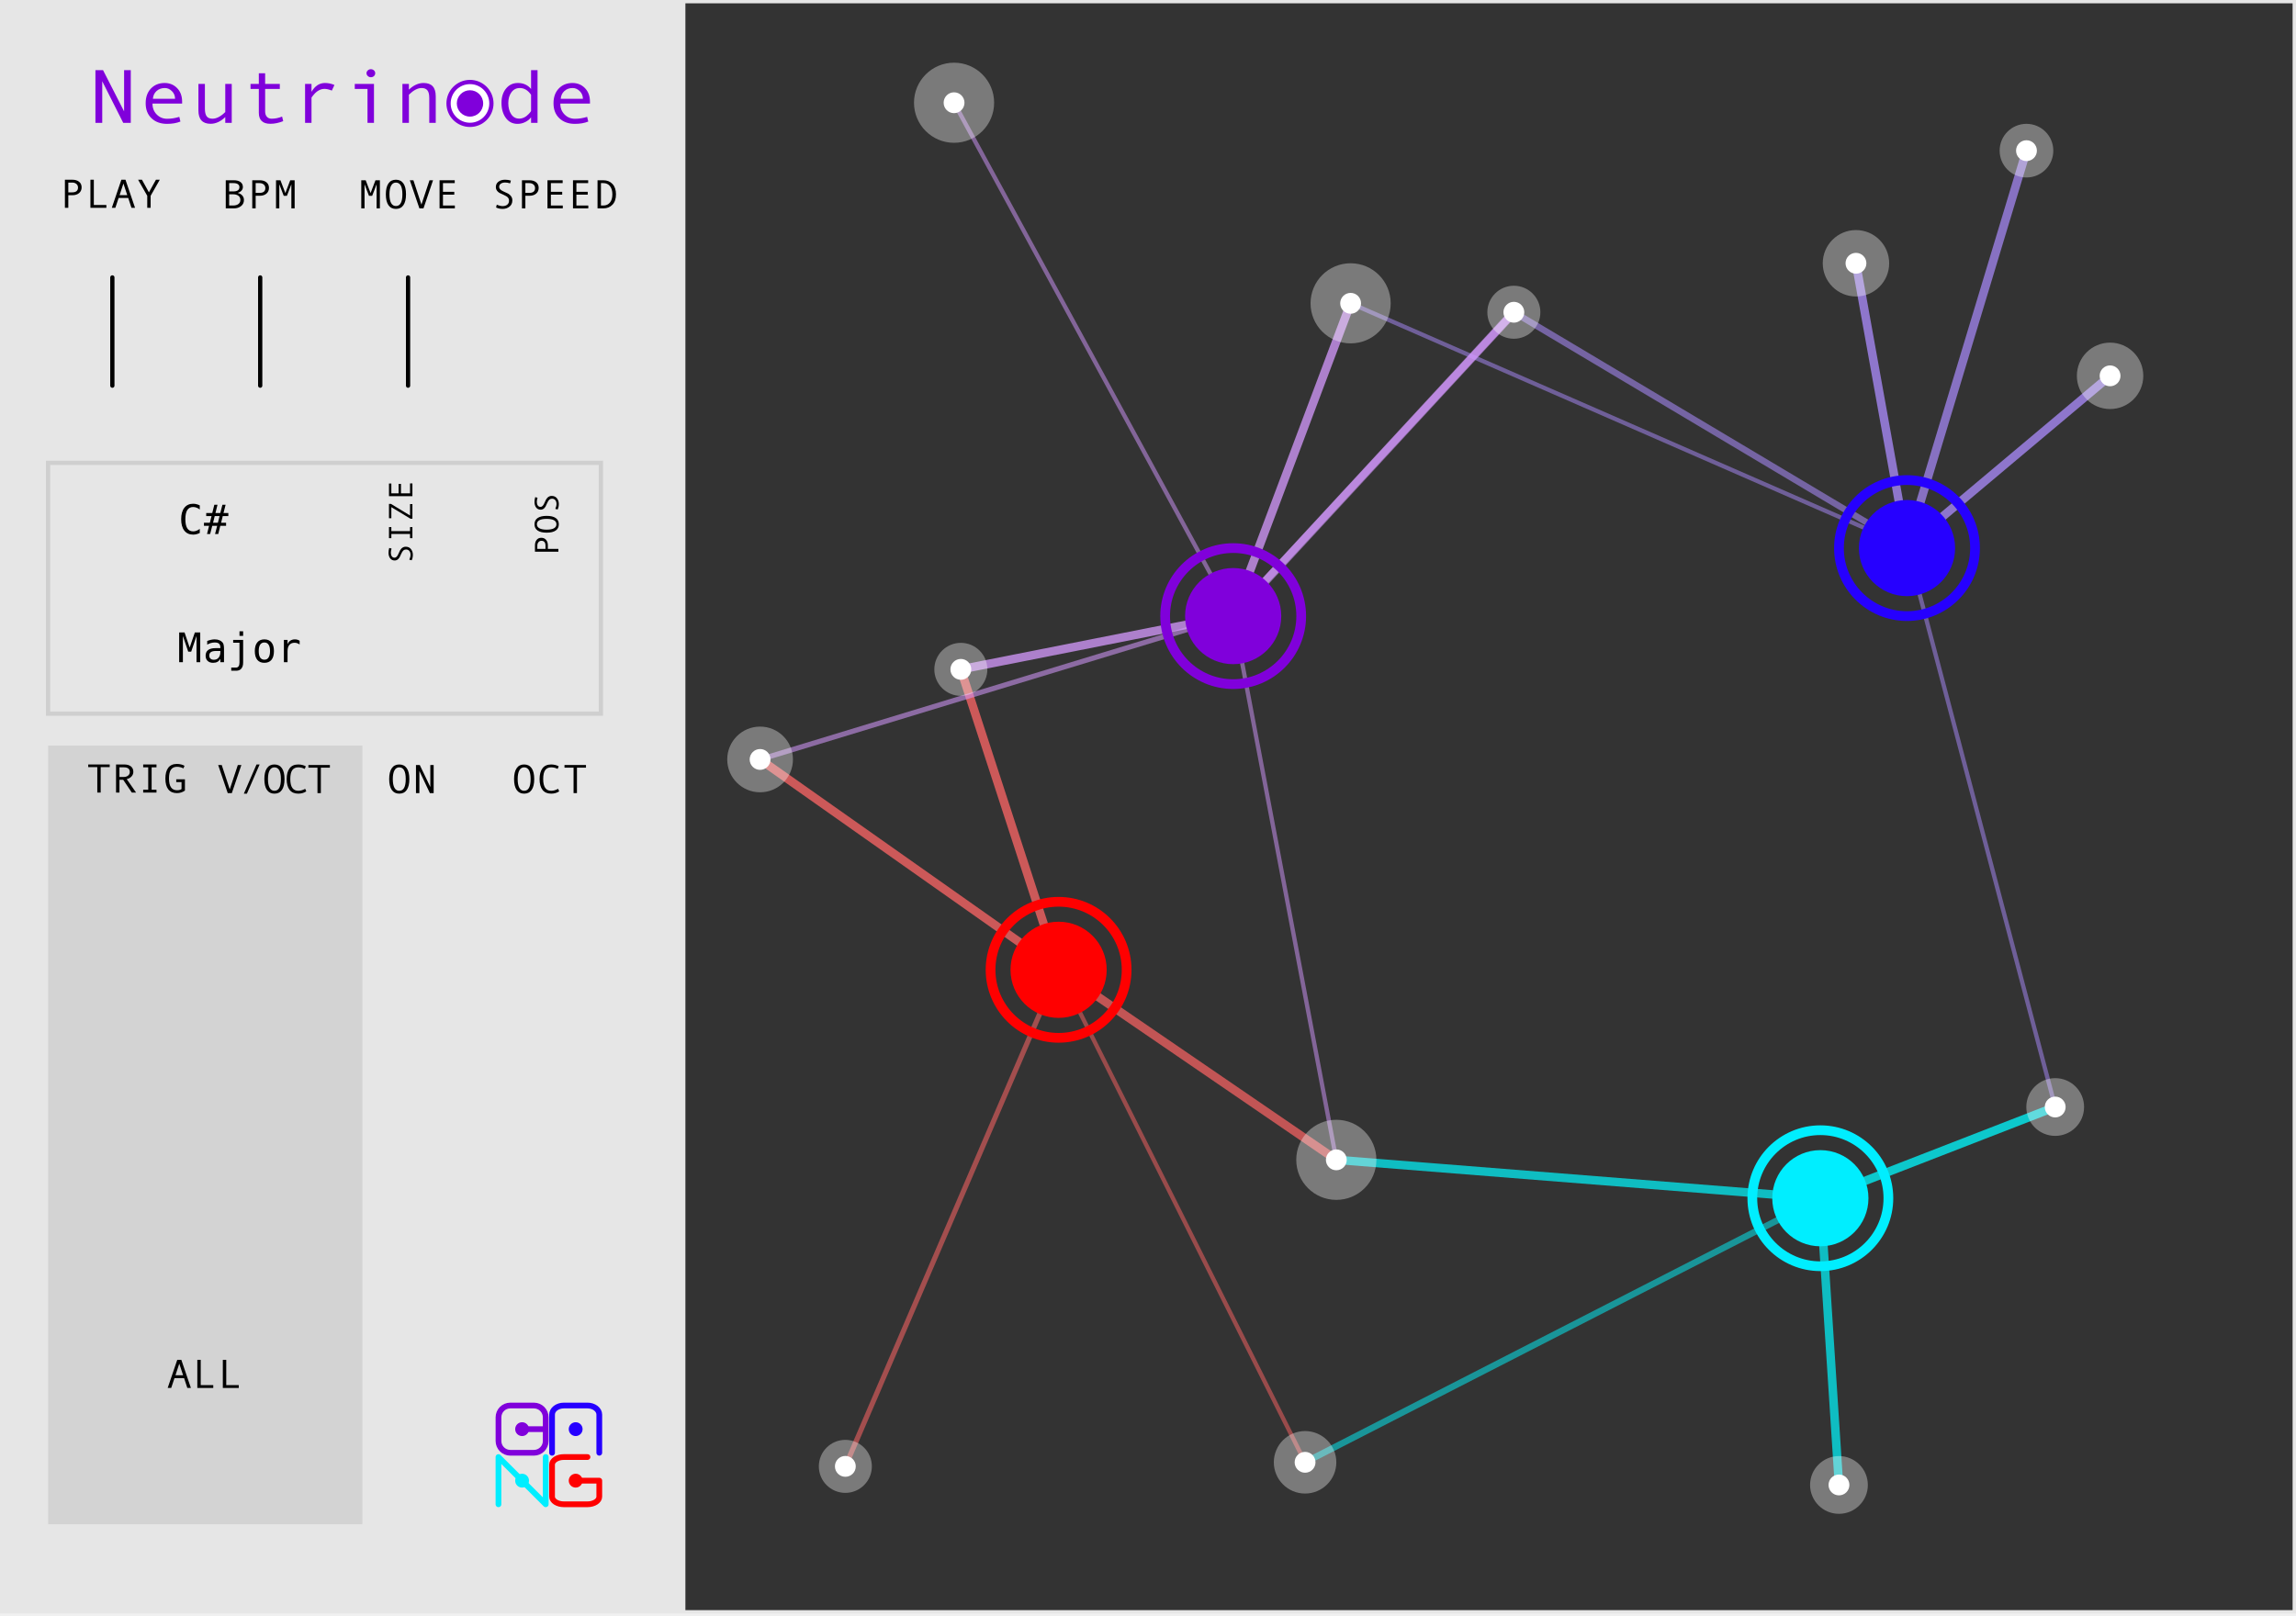
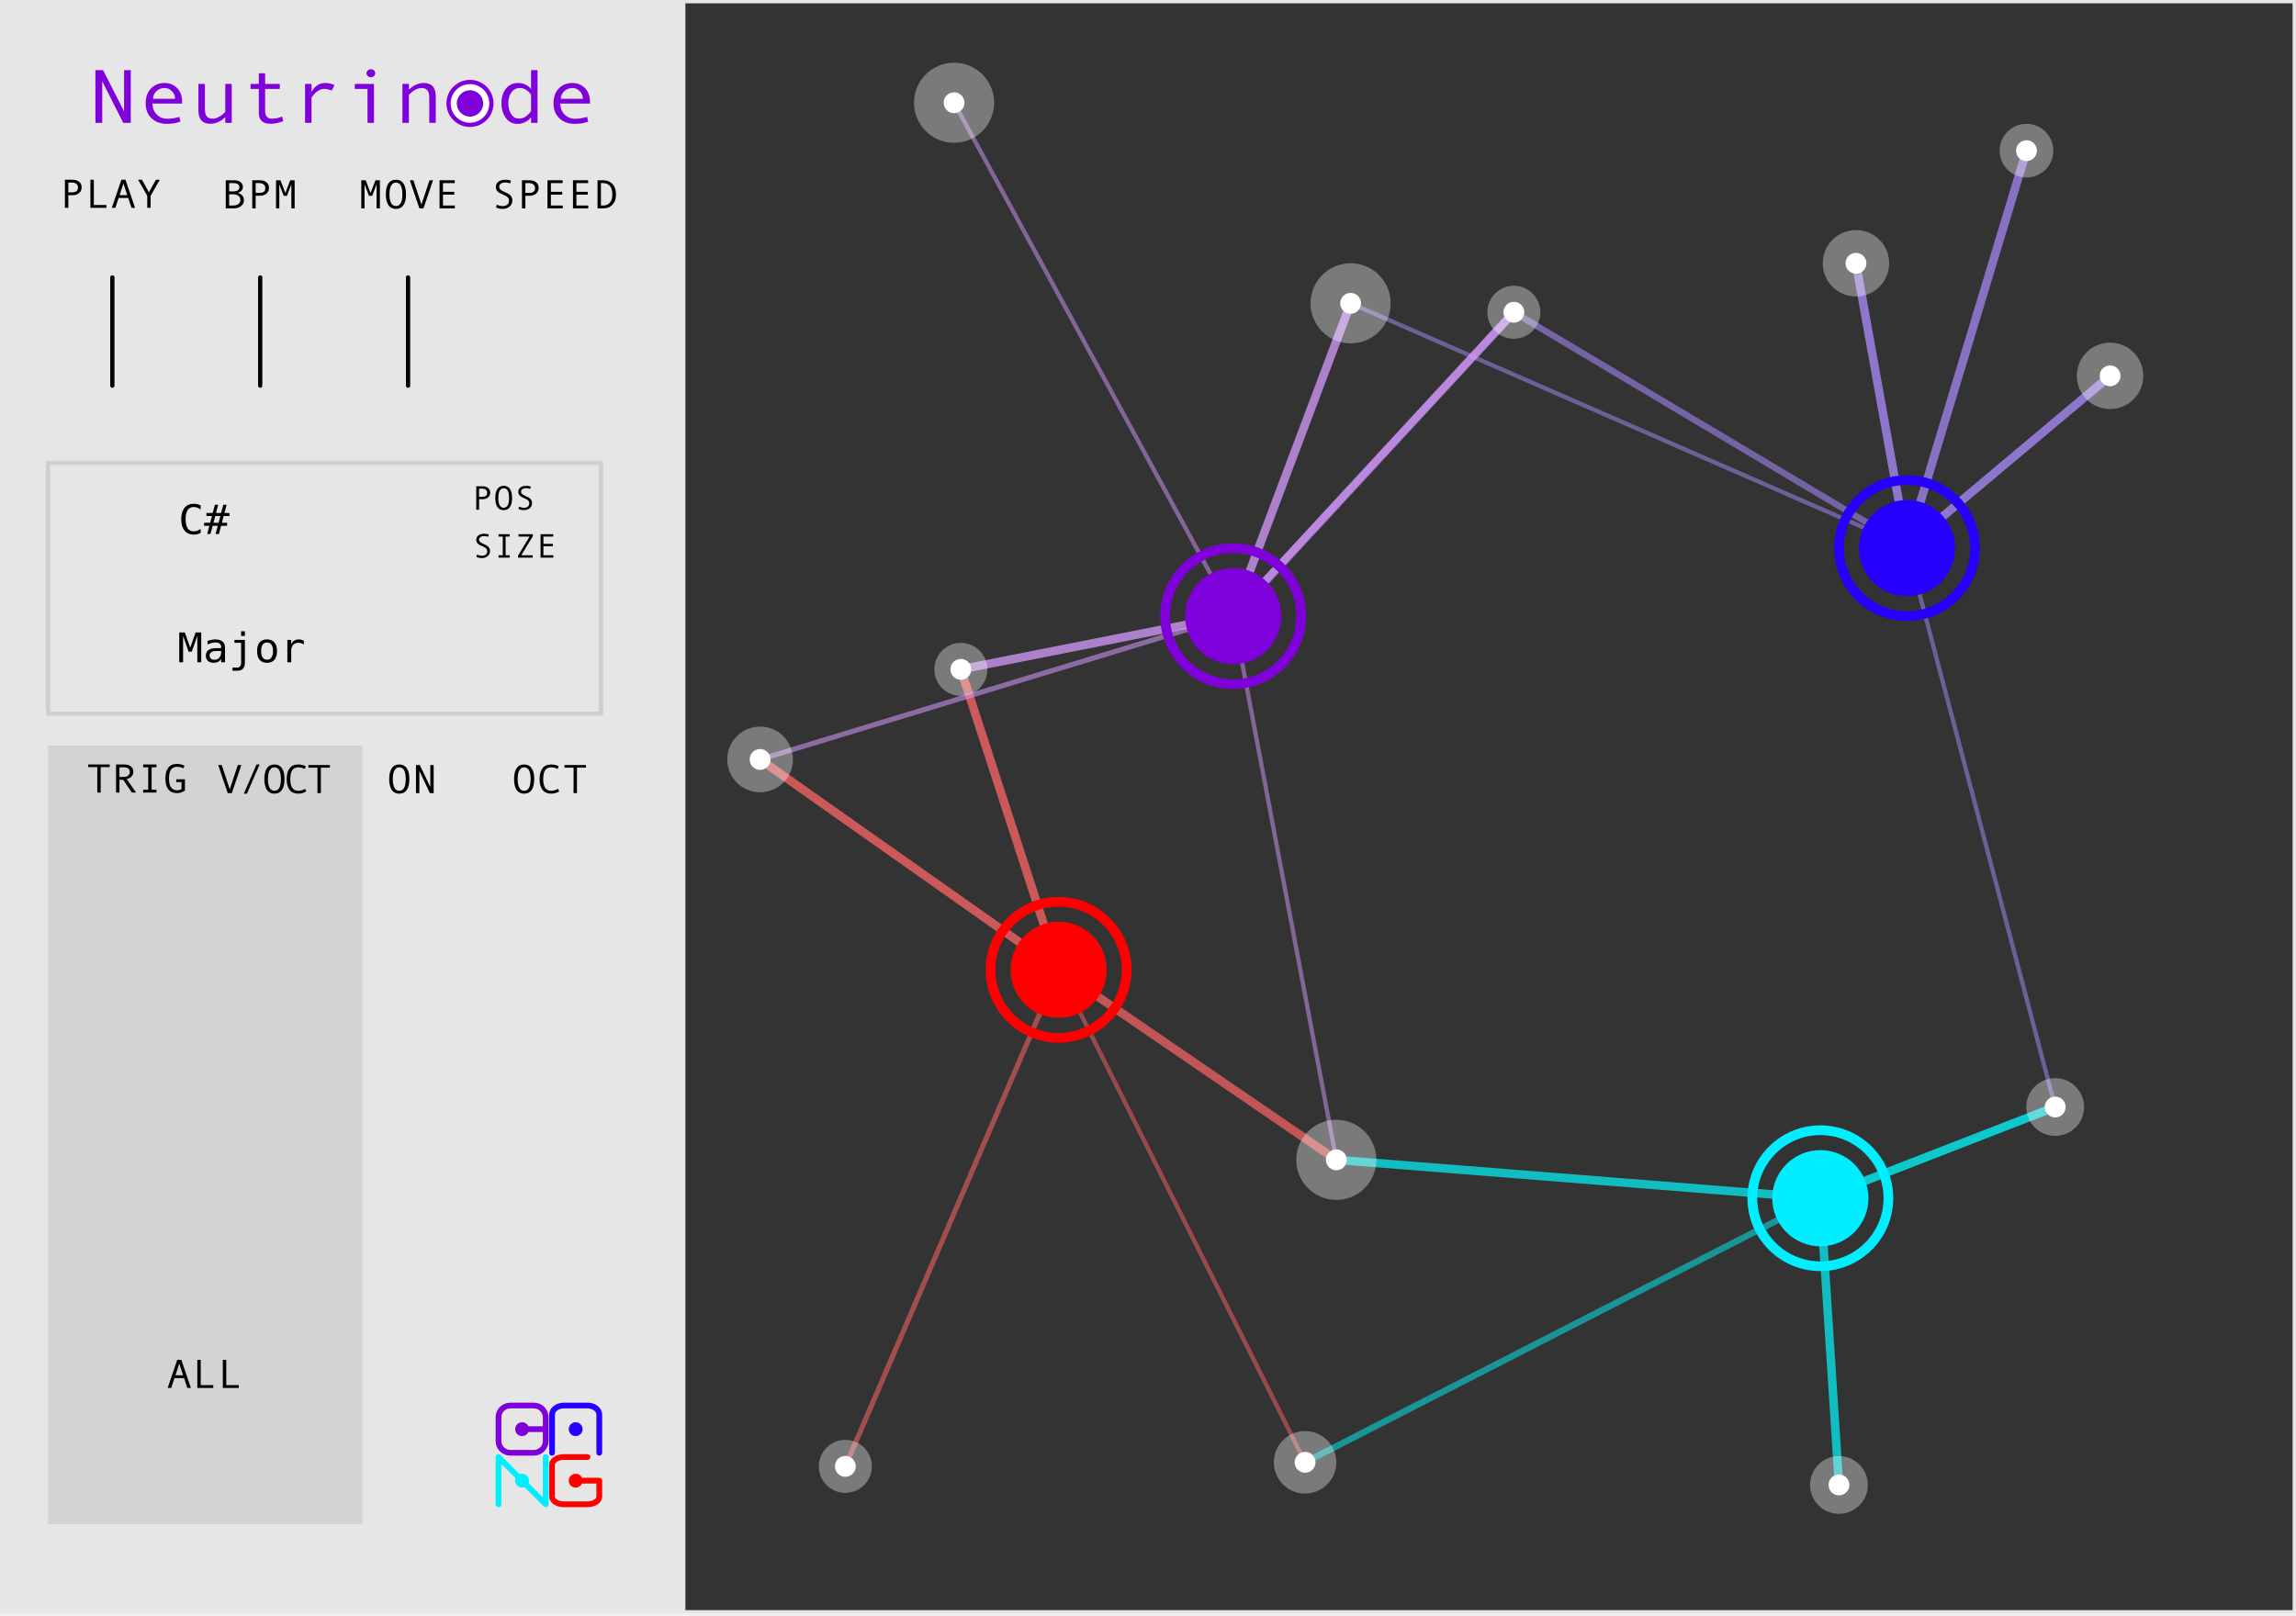
<svg xmlns="http://www.w3.org/2000/svg" width="100%" height="100%" viewBox="0 0 540 380" version="1.1" xml:space="preserve" style="fill-rule:evenodd;clip-rule:evenodd;stroke-linecap:round;stroke-linejoin:round;stroke-miterlimit:1.5;">
  <rect id="Neutrinode" x="0" y="0" width="540" height="379.559" style="fill:none;" />
  <clipPath id="_clip1">
    <rect x="0" y="0" width="540" height="379.559" />
  </clipPath>
  <g clip-path="url(#_clip1)">
    <g id="Layer1">
      <rect id="background" x="-9.15" y="-7.016" width="557.155" height="393.592" style="fill:#e6e6e6;" />
-       <path d="M548.005,-7.016l-557.155,-0l-0,393.591l557.155,0l-0,-393.591Zm-1,1l-0,391.591c-0,0 -555.155,0 -555.155,0c-0,-21.136 -0,-370.455 -0,-391.591l555.155,-0Z" style="fill:#646464;" />
+       <path d="M548.005,-7.016l-557.155,-0l-0,393.591l557.155,0l-0,-393.591Zm-1,1l-0,391.591c-0,0 -555.155,0 -555.155,0c-0,0 -0,-369.825 -0,-391.591l555.155,-0Z" style="fill:#646464;" />
      <rect id="rect" x="161.2" y="0.78" width="378" height="378" style="fill:#333;" />
      <rect x="11.307" y="175.39" width="73.932" height="183.181" style="fill:#282828;fill-opacity:0.1;" />
      <g>
        <path d="M30.757,28.901l-1.775,-0l-4.937,-9.791l0,9.791l-1.6,-0l0,-12.402l1.786,0l4.956,9.703l-0,-9.703l1.57,0l0,12.402Z" style="fill:#8000db;fill-rule:nonzero;" />
        <path d="M42.835,24.365l-6.975,0c-0,1.038 0.333,1.893 1,2.567c0.666,0.674 1.484,1.011 2.453,1.011c0.924,-0 1.877,-0.15 2.859,-0.449l0.263,1.099c-0.897,0.363 -1.945,0.545 -3.141,0.545c-1.509,-0 -2.725,-0.437 -3.649,-1.31c-0.924,-0.873 -1.385,-2.05 -1.385,-3.533c-0,-1.453 0.414,-2.612 1.244,-3.476c0.829,-0.864 1.9,-1.296 3.214,-1.296c1.171,-0 2.15,0.401 2.937,1.204c0.787,0.803 1.18,1.872 1.18,3.208l0,0.43Zm-1.658,-1.116c-0,-0.715 -0.248,-1.317 -0.742,-1.806c-0.494,-0.489 -1.047,-0.734 -1.658,-0.734c-0.787,0 -1.439,0.235 -1.956,0.703c-0.517,0.469 -0.805,1.081 -0.864,1.837l5.22,0Z" style="fill:#8000db;fill-rule:nonzero;" />
        <path d="M54.503,28.901l-1.522,-0l0,-1.354c-1.092,1.049 -2.244,1.573 -3.453,1.573c-1.906,0 -2.859,-1.04 -2.859,-3.12l0,-6.258l1.522,0l0,5.863c0,0.779 0.137,1.361 0.41,1.744c0.273,0.384 0.735,0.576 1.385,0.576c0.93,0 1.929,-0.521 2.995,-1.564l0,-6.619l1.522,0l0,9.159Z" style="fill:#8000db;fill-rule:nonzero;" />
        <path d="M66.61,28.488c-1.021,0.421 -2.026,0.632 -3.014,0.632c-1.815,0 -2.722,-0.864 -2.722,-2.592l-0,-5.599l-1.952,-0l0,-1.187l1.952,0l-0,-2.504l1.483,-0l-0,2.504l3.453,0l0,1.187l-3.453,-0l-0,5.238c-0,0.557 0.136,0.989 0.409,1.297c0.273,0.307 0.644,0.461 1.112,0.461c0.833,0 1.656,-0.167 2.469,-0.501l0.263,1.064Z" style="fill:#8000db;fill-rule:nonzero;" />
        <path d="M78.659,19.989l-0.615,1.318c-0.67,-0.264 -1.249,-0.396 -1.737,-0.396c-0.448,0 -0.887,0.116 -1.317,0.348c-0.429,0.231 -0.824,0.562 -1.185,0.993c-0.361,0.43 -0.541,0.672 -0.541,0.725l-0,5.924l-1.513,-0l0,-9.159l1.513,0l-0,1.855c0.813,-1.383 1.866,-2.074 3.16,-2.074c0.768,-0 1.513,0.155 2.235,0.466Z" style="fill:#8000db;fill-rule:nonzero;" />
        <path d="M87.214,16.28c0.287,-0 0.531,0.092 0.732,0.276c0.202,0.185 0.303,0.406 0.303,0.664c-0,0.269 -0.1,0.495 -0.298,0.677c-0.198,0.181 -0.444,0.272 -0.737,0.272c-0.266,0 -0.502,-0.095 -0.707,-0.285c-0.205,-0.191 -0.307,-0.412 -0.307,-0.664c-0,-0.252 0.102,-0.472 0.307,-0.659c0.205,-0.188 0.441,-0.281 0.707,-0.281Zm0.742,12.621l-1.522,-0l0,-7.972l-2.995,-0l-0,-1.187l4.517,0l-0,9.159Z" style="fill:#8000db;fill-rule:nonzero;" />
        <path d="M102.482,28.901l-1.522,-0l0,-5.871c0,-0.815 -0.144,-1.405 -0.434,-1.771c-0.289,-0.367 -0.743,-0.55 -1.361,-0.55c-0.93,0 -1.928,0.522 -2.995,1.565l0,6.627l-1.522,-0l0,-9.159l1.522,0l0,1.345c1.093,-1.043 2.244,-1.564 3.454,-1.564c1.906,-0 2.858,1.037 2.858,3.111l0,6.267Z" style="fill:#8000db;fill-rule:nonzero;" />
        <path d="M110.531,19.523c1.398,-0 2.51,0.439 3.336,1.318c0.826,0.879 1.239,2.036 1.239,3.472c0,1.447 -0.413,2.613 -1.239,3.498c-0.826,0.885 -1.938,1.327 -3.336,1.327c-1.405,-0 -2.519,-0.441 -3.341,-1.323c-0.823,-0.882 -1.235,-2.049 -1.235,-3.502c0,-1.442 0.413,-2.6 1.239,-3.476c0.826,-0.876 1.939,-1.314 3.337,-1.314Zm-0,8.42c0.924,-0 1.652,-0.352 2.185,-1.055c0.534,-0.703 0.8,-1.556 0.8,-2.558c0,-1.054 -0.263,-1.922 -0.79,-2.601c-0.527,-0.68 -1.258,-1.02 -2.195,-1.02c-0.943,0 -1.675,0.336 -2.195,1.007c-0.52,0.67 -0.781,1.542 -0.781,2.614c0,1.02 0.264,1.877 0.791,2.571c0.526,0.694 1.255,1.042 2.185,1.042Z" style="fill:#8000db;fill-rule:nonzero;" />
        <path d="M126.423,28.901l-1.522,-0l0,-1.319c-0.312,0.451 -0.759,0.824 -1.341,1.116c-0.582,0.293 -1.195,0.44 -1.839,0.44c-1.164,-0 -2.085,-0.467 -2.761,-1.402c-0.676,-0.934 -1.015,-2.12 -1.015,-3.555c0,-1.342 0.353,-2.454 1.059,-3.336c0.706,-0.881 1.641,-1.322 2.805,-1.322c1.281,-0 2.312,0.468 3.092,1.406l0,-4.43l1.522,0l0,12.402Zm-1.522,-2.804l0,-3.806c-0.728,-1.054 -1.606,-1.582 -2.634,-1.582c-0.839,0 -1.502,0.336 -1.99,1.007c-0.488,0.67 -0.732,1.519 -0.732,2.544c0,1.055 0.23,1.926 0.688,2.615c0.459,0.688 1.088,1.032 1.888,1.032c0.384,0 0.771,-0.093 1.161,-0.281c0.39,-0.187 0.758,-0.469 1.102,-0.844c0.345,-0.375 0.517,-0.603 0.517,-0.685Z" style="fill:#8000db;fill-rule:nonzero;" />
        <path d="M138.755,24.365l-6.976,0c0,1.038 0.334,1.893 1,2.567c0.667,0.674 1.485,1.011 2.454,1.011c0.923,-0 1.876,-0.15 2.858,-0.449l0.264,1.099c-0.898,0.363 -1.945,0.545 -3.142,0.545c-1.509,-0 -2.725,-0.437 -3.648,-1.31c-0.924,-0.873 -1.386,-2.05 -1.386,-3.533c0,-1.453 0.415,-2.612 1.244,-3.476c0.829,-0.864 1.901,-1.296 3.215,-1.296c1.17,-0 2.149,0.401 2.936,1.204c0.787,0.803 1.181,1.872 1.181,3.208l-0,0.43Zm-1.659,-1.116c0,-0.715 -0.247,-1.317 -0.741,-1.806c-0.495,-0.489 -1.047,-0.734 -1.659,-0.734c-0.787,0 -1.439,0.235 -1.956,0.703c-0.517,0.469 -0.805,1.081 -0.863,1.837l5.219,0Z" style="fill:#8000db;fill-rule:nonzero;" />
        <g id="TinyPurpleButton">
          <circle id="PurpleButton" cx="110.536" cy="24.33" r="5.04" style="fill:#fff;stroke:#8000db;stroke-width:1px;" />
          <circle id="PurpleButton1" cx="110.536" cy="24.33" r="3.1" style="fill:#8000db;" />
        </g>
      </g>
      <g>
        <path d="M93.902,179.84c0.771,-0 1.36,0.293 1.765,0.878c0.405,0.586 0.608,1.438 0.608,2.556c-0,1.113 -0.202,1.962 -0.606,2.549c-0.403,0.588 -0.992,0.881 -1.767,0.881c-0.768,0 -1.355,-0.292 -1.76,-0.878c-0.406,-0.586 -0.608,-1.436 -0.608,-2.552c-0,-1.115 0.202,-1.966 0.605,-2.553c0.404,-0.587 0.991,-0.881 1.763,-0.881Zm-0,6.19c1.015,-0 1.523,-0.919 1.523,-2.756c0,-1.839 -0.508,-2.759 -1.523,-2.759c-0.495,-0 -0.872,0.238 -1.131,0.714c-0.258,0.477 -0.388,1.158 -0.388,2.045c0,0.897 0.129,1.58 0.386,2.05c0.257,0.471 0.635,0.706 1.133,0.706Z" style="fill-rule:nonzero;" />
        <path d="M101.993,186.578l-0.889,-0l-2.471,-5.22l0,5.22l-0.8,-0l-0,-6.612l0.893,0l2.481,5.173l-0,-5.173l0.786,0l-0,6.612Z" style="fill-rule:nonzero;" />
      </g>
      <g>
        <path d="M44.899,326.513l-0.839,-0l-0.762,-2.315l-2.261,0l-0.771,2.315l-0.83,-0l2.251,-6.611l0.961,-0l2.251,6.611Zm-1.831,-2.985l-0.903,-2.736l-0.898,2.736l1.801,0Z" style="fill-rule:nonzero;" />
        <path d="M50.158,326.513l-3.75,-0l0,-6.611l0.801,-0l-0,5.941l2.949,-0l0,0.67Z" style="fill-rule:nonzero;" />
        <path d="M56.159,326.513l-3.75,-0l0,-6.611l0.801,-0l-0,5.941l2.949,-0l0,0.67Z" style="fill-rule:nonzero;" />
      </g>
      <g>
        <path d="M123.272,179.84c0.771,-0 1.36,0.293 1.765,0.878c0.405,0.586 0.608,1.438 0.608,2.556c-0,1.113 -0.202,1.962 -0.606,2.549c-0.403,0.588 -0.993,0.881 -1.767,0.881c-0.769,0 -1.355,-0.292 -1.761,-0.878c-0.405,-0.586 -0.607,-1.436 -0.607,-2.552c-0,-1.115 0.201,-1.966 0.605,-2.553c0.404,-0.587 0.991,-0.881 1.763,-0.881Zm-0,6.19c1.015,-0 1.523,-0.919 1.523,-2.756c0,-1.839 -0.508,-2.759 -1.523,-2.759c-0.495,-0 -0.872,0.238 -1.131,0.714c-0.258,0.477 -0.388,1.158 -0.388,2.045c0,0.897 0.129,1.58 0.386,2.05c0.257,0.471 0.635,0.706 1.133,0.706Z" style="fill-rule:nonzero;" />
        <path d="M131.514,186.166c-0.54,0.359 -1.167,0.538 -1.88,0.538c-0.892,0 -1.57,-0.293 -2.034,-0.881c-0.464,-0.587 -0.695,-1.436 -0.695,-2.549c-0,-1.074 0.224,-1.915 0.673,-2.523c0.45,-0.607 1.135,-0.911 2.056,-0.911c0.332,-0 0.661,0.04 0.986,0.122c0.326,0.081 0.588,0.189 0.786,0.323l-0.263,0.604c-0.459,-0.249 -0.962,-0.374 -1.509,-0.374c-0.635,-0 -1.107,0.221 -1.416,0.663c-0.309,0.442 -0.464,1.141 -0.464,2.096c0,1.837 0.627,2.756 1.88,2.756c0.531,-0 1.074,-0.157 1.631,-0.469l0.249,0.605Z" style="fill-rule:nonzero;" />
        <path d="M137.818,180.59l-2.124,-0l-0,5.988l-0.796,-0l-0,-5.988l-2.134,-0l-0,-0.624l5.054,0l-0,0.624Z" style="fill-rule:nonzero;" />
      </g>
      <g>
        <path d="M55.905,45.39c0.459,0.103 0.819,0.303 1.079,0.6c0.261,0.296 0.391,0.649 0.391,1.059c0,0.599 -0.227,1.077 -0.681,1.433c-0.454,0.357 -1,0.535 -1.638,0.535l-1.958,-0l-0,-6.612l1.909,0c0.664,0 1.183,0.14 1.557,0.42c0.375,0.279 0.562,0.673 0.562,1.183c0,0.312 -0.108,0.59 -0.325,0.834c-0.216,0.243 -0.515,0.42 -0.896,0.529l0,0.019Zm-2.007,-0.356l0.938,-0c0.98,-0 1.47,-0.336 1.47,-1.008c-0,-0.306 -0.121,-0.541 -0.362,-0.705c-0.241,-0.164 -0.594,-0.246 -1.059,-0.246l-0.987,0l0,1.959Zm0,3.313l0.909,-0c0.53,-0 0.951,-0.116 1.262,-0.347c0.311,-0.231 0.466,-0.548 0.466,-0.951c0,-0.428 -0.153,-0.759 -0.459,-0.994c-0.306,-0.234 -0.748,-0.351 -1.328,-0.351l-0.85,-0l0,2.643Z" style="fill-rule:nonzero;" />
        <path d="M59.328,42.405l1.748,0c0.661,0 1.19,0.159 1.587,0.478c0.397,0.319 0.596,0.758 0.596,1.317c-0,0.562 -0.198,1.011 -0.593,1.347c-0.396,0.336 -0.914,0.504 -1.556,0.504l-0.981,-0l-0,2.966l-0.801,-0l0,-6.612Zm0.801,2.976l0.869,-0c0.941,-0 1.411,-0.378 1.411,-1.134c0,-0.35 -0.128,-0.633 -0.383,-0.848c-0.256,-0.216 -0.585,-0.324 -0.989,-0.324l-0.908,0l-0,2.306Z" style="fill-rule:nonzero;" />
        <path d="M69.299,49.017l-0.772,-0l0,-5.67l-1.04,2.713l-0.756,-0l-1.041,-2.713l0,5.67l-0.771,-0l-0,-6.612l1.04,0l1.152,3.013l1.148,-3.013l1.04,0l-0,6.612Z" style="fill-rule:nonzero;" />
      </g>
      <g>
        <path d="M15.267,42.279l1.748,-0c0.66,-0 1.189,0.159 1.587,0.478c0.397,0.318 0.595,0.757 0.595,1.316c0,0.563 -0.198,1.012 -0.593,1.347c-0.396,0.336 -0.914,0.504 -1.555,0.504l-0.982,0l0,2.966l-0.8,0l-0,-6.611Zm0.8,2.975l0.869,0c0.941,0 1.412,-0.378 1.412,-1.134c-0,-0.35 -0.128,-0.632 -0.384,-0.848c-0.255,-0.216 -0.585,-0.323 -0.988,-0.323l-0.909,-0l0,2.305Z" style="fill-rule:nonzero;" />
        <path d="M25.018,48.89l-3.75,0l-0,-6.611l0.8,-0l0,5.941l2.95,0l-0,0.67Z" style="fill-rule:nonzero;" />
        <path d="M31.761,48.89l-0.84,0l-0.762,-2.315l-2.261,0l-0.771,2.315l-0.83,0l2.251,-6.611l0.962,-0l2.251,6.611Zm-1.831,-2.985l-0.904,-2.736l-0.898,2.736l1.802,0Z" style="fill-rule:nonzero;" />
        <path d="M37.581,42.279l-2.153,3.781l-0,2.83l-0.796,0l-0,-2.83l-2.154,-3.781l0.904,-0l1.645,2.975l1.651,-2.975l0.903,-0Z" style="fill-rule:nonzero;" />
      </g>
-       <text x="41.953px" y="125.629px" style="font-family:'AndaleMono', 'Andale Mono', monospace;font-size:9.596px;">C<tspan x="47.954px " y="125.629px ">#</tspan>
-       </text>
-       <text x="41.734px" y="155.788px" style="font-family:'AndaleMono', 'Andale Mono', monospace;font-size:9.596px;">M<tspan x="47.735px 53.736px 59.737px 65.737px " y="155.788px 155.788px 155.788px 155.788px ">ajor</tspan>
-       </text>
+       <g transform="matrix(1,0,0,0.959619,0,-14.6795)">
+         <text x="41.953px" y="146.213px" style="font-family:'AndaleMono', 'Andale Mono', monospace;font-size:10px;">C#</text>
+       </g>
+       <g transform="matrix(1,0,0,0.959619,0,-13.4616)">
+         <text x="41.734px" y="176.372px" style="font-family:'AndaleMono', 'Andale Mono', monospace;font-size:10px;">Major</text>
+       </g>
      <g>
        <path d="M119.978,43.136c-0.41,-0.134 -0.799,-0.201 -1.167,-0.201c-0.416,-0 -0.756,0.091 -1.018,0.274c-0.262,0.182 -0.393,0.443 -0.393,0.78c0,0.4 0.344,0.751 1.03,1.054c0.508,0.225 0.844,0.381 1.009,0.469c0.164,0.087 0.331,0.207 0.5,0.361c0.169,0.153 0.305,0.333 0.408,0.541c0.102,0.207 0.154,0.441 0.154,0.7c-0,0.644 -0.226,1.143 -0.677,1.497c-0.45,0.355 -0.982,0.532 -1.594,0.532c-0.592,0 -1.111,-0.112 -1.557,-0.337l0.166,-0.661c0.524,0.228 0.981,0.342 1.372,0.342c0.455,0 0.821,-0.113 1.096,-0.34c0.275,-0.226 0.412,-0.538 0.412,-0.934c0,-0.294 -0.089,-0.543 -0.268,-0.748c-0.179,-0.204 -0.51,-0.413 -0.991,-0.625c-0.495,-0.219 -0.815,-0.368 -0.96,-0.448c-0.145,-0.079 -0.289,-0.19 -0.432,-0.33c-0.143,-0.141 -0.254,-0.298 -0.332,-0.473c-0.078,-0.175 -0.117,-0.366 -0.117,-0.572c-0,-0.547 0.205,-0.973 0.615,-1.279c0.41,-0.306 0.929,-0.459 1.558,-0.459c0.459,-0 0.914,0.067 1.367,0.201l-0.181,0.656Z" style="fill-rule:nonzero;" />
        <path d="M122.761,42.405l1.748,0c0.661,0 1.19,0.159 1.587,0.478c0.398,0.319 0.596,0.758 0.596,1.317c0,0.562 -0.198,1.011 -0.593,1.347c-0.396,0.336 -0.914,0.504 -1.555,0.504l-0.982,-0l0,2.966l-0.801,-0l0,-6.612Zm0.801,2.976l0.869,-0c0.941,-0 1.411,-0.378 1.411,-1.134c0,-0.35 -0.127,-0.633 -0.383,-0.848c-0.255,-0.216 -0.585,-0.324 -0.989,-0.324l-0.908,0l0,2.306Z" style="fill-rule:nonzero;" />
        <path d="M132.361,49.017l-3.599,-0l0,-6.612l3.57,0l-0,0.67l-2.769,0l0,2.048l2.661,-0l0,0.67l-2.661,-0l0,2.554l2.798,-0l0,0.67Z" style="fill-rule:nonzero;" />
        <path d="M138.362,49.017l-3.599,-0l0,-6.612l3.57,0l-0,0.67l-2.769,0l0,2.048l2.661,-0l0,0.67l-2.661,-0l0,2.554l2.798,-0l-0,0.67Z" style="fill-rule:nonzero;" />
        <path d="M140.535,42.405l1.357,0c0.902,0 1.625,0.295 2.168,0.883c0.544,0.589 0.816,1.397 0.816,2.425c-0,1.05 -0.276,1.863 -0.828,2.439c-0.552,0.576 -1.259,0.865 -2.122,0.865l-1.391,-0l-0,-6.612Zm0.801,5.942l0.566,-0c0.654,-0 1.172,-0.233 1.553,-0.699c0.381,-0.465 0.571,-1.11 0.571,-1.935c0,-0.818 -0.191,-1.462 -0.574,-1.933c-0.382,-0.47 -0.899,-0.705 -1.55,-0.705l-0.566,0l-0,5.272Z" style="fill-rule:nonzero;" />
      </g>
      <g>
        <path d="M89.347,49.017l-0.772,-0l0,-5.67l-1.04,2.713l-0.757,-0l-1.04,-2.713l0,5.67l-0.771,-0l-0,-6.612l1.04,0l1.152,3.013l1.148,-3.013l1.04,0l-0,6.612Z" style="fill-rule:nonzero;" />
        <path d="M93.116,42.279c0.772,-0 1.36,0.292 1.765,0.878c0.406,0.586 0.608,1.438 0.608,2.556c0,1.112 -0.201,1.962 -0.605,2.549c-0.404,0.587 -0.993,0.881 -1.768,0.881c-0.768,0 -1.355,-0.293 -1.76,-0.878c-0.405,-0.586 -0.608,-1.437 -0.608,-2.552c0,-1.115 0.202,-1.966 0.606,-2.553c0.403,-0.588 0.991,-0.881 1.762,-0.881Zm0,6.189c1.016,0 1.524,-0.918 1.524,-2.755c-0,-1.84 -0.508,-2.76 -1.524,-2.76c-0.494,0 -0.871,0.239 -1.13,0.715c-0.259,0.476 -0.388,1.158 -0.388,2.045c-0,0.897 0.128,1.58 0.386,2.05c0.257,0.47 0.634,0.705 1.132,0.705Z" style="fill-rule:nonzero;" />
        <path d="M101.847,42.405l-2.246,6.612l-0.962,-0l-2.251,-6.612l0.84,0l1.889,5.721l1.9,-5.721l0.83,0Z" style="fill-rule:nonzero;" />
        <path d="M106.979,49.017l-3.599,-0l-0,-6.612l3.569,0l0,0.67l-2.768,0l-0,2.048l2.661,-0l-0,0.67l-2.661,-0l-0,2.554l2.798,-0l-0,0.67Z" style="fill-rule:nonzero;" />
      </g>
      <g>
        <path d="M56.769,179.966l-2.246,6.612l-0.962,-0l-2.251,-6.612l0.84,0l1.889,5.722l1.9,-5.722l0.83,0Z" style="fill-rule:nonzero;" />
        <path d="M61.063,179.84l-2.993,6.864l-0.718,0l2.978,-6.864l0.733,-0Z" style="fill-rule:nonzero;" />
        <path d="M64.541,179.84c0.772,-0 1.36,0.293 1.765,0.878c0.406,0.586 0.608,1.438 0.608,2.556c0,1.113 -0.201,1.962 -0.605,2.549c-0.404,0.588 -0.993,0.881 -1.768,0.881c-0.768,0 -1.355,-0.292 -1.76,-0.878c-0.405,-0.586 -0.608,-1.436 -0.608,-2.552c0,-1.115 0.202,-1.966 0.606,-2.553c0.403,-0.587 0.991,-0.881 1.762,-0.881Zm0,6.19c1.016,-0 1.524,-0.919 1.524,-2.756c-0,-1.839 -0.508,-2.759 -1.524,-2.759c-0.494,-0 -0.871,0.238 -1.13,0.714c-0.259,0.477 -0.388,1.158 -0.388,2.045c-0,0.897 0.128,1.58 0.385,2.05c0.258,0.471 0.635,0.706 1.133,0.706Z" style="fill-rule:nonzero;" />
        <path d="M72.033,186.166c-0.54,0.359 -1.167,0.538 -1.879,0.538c-0.892,0 -1.57,-0.293 -2.034,-0.881c-0.464,-0.587 -0.696,-1.436 -0.696,-2.549c0,-1.074 0.225,-1.915 0.674,-2.523c0.449,-0.607 1.134,-0.911 2.056,-0.911c0.332,-0 0.66,0.04 0.986,0.122c0.325,0.081 0.587,0.189 0.786,0.323l-0.264,0.604c-0.459,-0.249 -0.962,-0.374 -1.508,-0.374c-0.635,-0 -1.107,0.221 -1.416,0.663c-0.31,0.442 -0.464,1.141 -0.464,2.096c-0,1.837 0.626,2.756 1.88,2.756c0.53,-0 1.074,-0.157 1.63,-0.469l0.249,0.605Z" style="fill-rule:nonzero;" />
        <path d="M77.587,180.59l-2.124,-0l0,5.988l-0.796,-0l0,-5.988l-2.134,-0l0,-0.624l5.054,0l0,0.624Z" style="fill-rule:nonzero;" />
      </g>
      <g id="logo">
        <g>
          <circle cx="122.794" cy="336.204" r="1.627" style="fill:#8000db;" />
          <path d="M122.794,336.204l5.554,0" style="fill:none;stroke:#8000db;stroke-width:1.35px;stroke-linecap:butt;stroke-linejoin:miter;" />
          <path d="M128.348,333.424c-0,-1.533 -1.244,-2.777 -2.777,-2.777l-5.554,-0c-1.533,-0 -2.777,1.244 -2.777,2.777l0,5.56c0,1.533 1.244,2.777 2.777,2.777l5.554,0c1.533,0 2.777,-1.244 2.777,-2.777l-0,-5.56Z" style="fill:none;stroke:#8000db;stroke-width:1.35px;stroke-linecap:butt;stroke-miterlimit:3;" />
        </g>
        <g>
          <circle cx="135.392" cy="348.321" r="1.627" style="fill:#f00;" />
          <path d="M138.169,342.764l-5.554,-0c-1.533,-0 -2.777,0.802 -2.777,1.79l-0,7.535c-0,0.988 1.244,1.789 2.777,1.789l5.554,0c1.532,0 2.777,-0.801 2.777,-1.789l-0,-3.768l-5.554,0" style="fill:none;stroke:#f00;stroke-width:1.35px;stroke-miterlimit:3;" />
        </g>
        <g>
          <circle cx="135.392" cy="336.204" r="1.627" style="fill:#2600ff;" />
          <path d="M140.946,341.761l-0,-8.981c-0,-1.177 -1.245,-2.133 -2.777,-2.133l-5.554,-0c-1.533,-0 -2.777,0.956 -2.777,2.133l-0,8.981" style="fill:none;stroke:#2600ff;stroke-width:1.35px;stroke-miterlimit:3;" />
        </g>
        <g>
          <circle cx="122.791" cy="348.321" r="1.627" style="fill:#0ef;" />
          <path d="M117.233,353.878l0,-11.114l11.115,11.114l-0,-11.114" style="fill:none;stroke:#0ef;stroke-width:1.35px;" />
        </g>
      </g>
      <path d="M26.424,90.726l-0,-25.461" style="fill:none;stroke:#000;stroke-width:1px;" />
      <path d="M61.198,65.265l0,25.461" style="fill:none;stroke:#000;stroke-width:1px;" />
      <path d="M95.973,65.265l-0,25.461" style="fill:none;stroke:#000;stroke-width:1px;" />
      <rect x="11.307" y="108.878" width="130.02" height="59.007" style="fill:none;stroke:#000;stroke-opacity:0.1;stroke-width:1px;stroke-linecap:butt;stroke-linejoin:miter;" />
      <g>
-         <path d="M125.816,129.787l-0,-1.457c-0,-0.551 0.132,-0.992 0.398,-1.323c0.266,-0.331 0.631,-0.497 1.098,-0.497c0.468,0 0.843,0.165 1.123,0.495c0.28,0.33 0.42,0.762 0.42,1.296l-0,0.819l2.472,-0l0,0.667l-5.511,0Zm2.48,-0.667l-0,-0.725c-0,-0.784 -0.315,-1.176 -0.945,-1.176c-0.292,-0 -0.528,0.106 -0.707,0.319c-0.18,0.213 -0.27,0.488 -0.27,0.824l0,0.758l1.922,-0Z" style="fill-rule:nonzero;" />
-         <path d="M125.71,123.335c0,-0.643 0.244,-1.134 0.732,-1.471c0.489,-0.338 1.199,-0.507 2.131,-0.507c0.927,-0 1.636,0.168 2.125,0.505c0.49,0.336 0.735,0.827 0.735,1.473c-0,0.641 -0.244,1.13 -0.733,1.468c-0.488,0.337 -1.197,0.506 -2.127,0.506c-0.929,0 -1.639,-0.168 -2.129,-0.504c-0.489,-0.337 -0.734,-0.827 -0.734,-1.47Zm5.16,0c0,-0.847 -0.765,-1.27 -2.297,-1.27c-1.534,0 -2.3,0.423 -2.3,1.27c-0,0.413 0.198,0.727 0.595,0.942c0.397,0.216 0.966,0.324 1.705,0.324c0.748,0 1.317,-0.107 1.709,-0.321c0.392,-0.215 0.588,-0.53 0.588,-0.945Z" style="fill-rule:nonzero;" />
-         <path d="M126.425,117.099c-0.112,0.342 -0.168,0.666 -0.168,0.973c-0,0.347 0.076,0.63 0.228,0.849c0.153,0.218 0.37,0.327 0.651,0.327c0.333,0 0.626,-0.286 0.879,-0.859c0.187,-0.423 0.317,-0.703 0.39,-0.84c0.073,-0.137 0.174,-0.276 0.301,-0.417c0.128,-0.142 0.278,-0.255 0.451,-0.34c0.173,-0.086 0.368,-0.129 0.584,-0.129c0.537,0 0.953,0.188 1.248,0.564c0.296,0.376 0.444,0.819 0.444,1.329c-0,0.494 -0.094,0.927 -0.282,1.299l-0.55,-0.139c0.19,-0.437 0.285,-0.818 0.285,-1.143c-0,-0.38 -0.095,-0.685 -0.283,-0.914c-0.189,-0.23 -0.449,-0.344 -0.78,-0.344c-0.244,-0 -0.452,0.074 -0.623,0.224c-0.17,0.149 -0.344,0.424 -0.521,0.826c-0.183,0.412 -0.307,0.679 -0.373,0.8c-0.067,0.121 -0.158,0.241 -0.276,0.36c-0.117,0.119 -0.248,0.212 -0.394,0.277c-0.146,0.065 -0.305,0.098 -0.477,0.098c-0.455,-0 -0.811,-0.171 -1.066,-0.513c-0.255,-0.342 -0.383,-0.775 -0.383,-1.299c0,-0.383 0.056,-0.762 0.168,-1.14l0.547,0.151Z" style="fill-rule:nonzero;" />
-       </g>
-       <g>
-         <path d="M92.093,129.05c-0.112,0.342 -0.168,0.666 -0.168,0.973c-0,0.347 0.076,0.63 0.228,0.848c0.153,0.219 0.37,0.328 0.651,0.328c0.333,0 0.626,-0.286 0.879,-0.859c0.187,-0.423 0.317,-0.703 0.39,-0.84c0.073,-0.137 0.174,-0.277 0.301,-0.418c0.128,-0.141 0.278,-0.254 0.451,-0.34c0.173,-0.085 0.368,-0.128 0.584,-0.128c0.537,0 0.953,0.188 1.248,0.564c0.296,0.376 0.444,0.819 0.444,1.329c-0,0.494 -0.094,0.927 -0.282,1.299l-0.55,-0.139c0.19,-0.437 0.285,-0.818 0.285,-1.144c-0,-0.38 -0.095,-0.684 -0.283,-0.914c-0.189,-0.229 -0.449,-0.344 -0.78,-0.344c-0.244,0 -0.452,0.075 -0.623,0.224c-0.17,0.15 -0.344,0.425 -0.521,0.827c-0.182,0.412 -0.307,0.679 -0.373,0.8c-0.067,0.12 -0.158,0.24 -0.276,0.36c-0.117,0.119 -0.248,0.212 -0.394,0.277c-0.146,0.065 -0.305,0.097 -0.477,0.097c-0.455,0 -0.811,-0.171 -1.066,-0.513c-0.255,-0.341 -0.383,-0.774 -0.383,-1.298c0,-0.383 0.056,-0.763 0.168,-1.14l0.547,0.151Z" style="fill-rule:nonzero;" />
-         <path d="M96.995,123.994l0,2.609l-0.558,0l-0,-0.989l-4.395,0l0,0.989l-0.558,0l-0,-2.609l0.558,0l0,0.953l4.395,-0l-0,-0.953l0.558,0Z" style="fill-rule:nonzero;" />
-         <path d="M91.941,118.535l4.496,2.732l-0,-2.683l0.558,0l0,3.444l-0.449,-0l-4.504,-2.719l0,2.601l-0.558,-0l-0,-3.375l0.457,0Z" style="fill-rule:nonzero;" />
-         <path d="M96.995,113.724l0,3l-5.511,-0l-0,-2.976l0.558,0l0,2.308l1.707,0l0,-2.218l0.559,-0l-0,2.218l2.129,0l-0,-2.332l0.558,-0Z" style="fill-rule:nonzero;" />
+         <path d="M112.01,114.393l1.457,-0c0.551,-0 0.992,0.132 1.323,0.398c0.331,0.266 0.496,0.632 0.496,1.098c0,0.468 -0.164,0.843 -0.494,1.123c-0.33,0.28 -0.762,0.42 -1.297,0.42l-0.818,-0l0,2.472l-0.667,0l-0,-5.511Zm0.667,2.48l0.725,0c0.784,0 1.176,-0.315 1.176,-0.945c0,-0.292 -0.106,-0.528 -0.319,-0.707c-0.213,-0.18 -0.488,-0.27 -0.825,-0.27l-0.757,0l0,1.922Z" style="fill-rule:nonzero;" />
+         <path d="M118.461,114.287c0.644,0 1.134,0.244 1.472,0.733c0.338,0.488 0.507,1.198 0.507,2.13c-0,0.927 -0.168,1.636 -0.505,2.125c-0.336,0.49 -0.828,0.735 -1.474,0.735c-0.64,-0 -1.129,-0.244 -1.467,-0.733c-0.338,-0.488 -0.507,-1.197 -0.507,-2.127c0,-0.929 0.168,-1.639 0.505,-2.129c0.336,-0.489 0.826,-0.734 1.469,-0.734Zm0,5.16c0.847,0 1.27,-0.765 1.27,-2.297c0,-1.533 -0.423,-2.3 -1.27,-2.3c-0.412,-0 -0.726,0.198 -0.942,0.595c-0.216,0.397 -0.324,0.966 -0.324,1.705c0,0.748 0.108,1.317 0.322,1.709c0.214,0.392 0.529,0.588 0.944,0.588Z" style="fill-rule:nonzero;" />
+         <path d="M124.698,115.002c-0.342,-0.112 -0.667,-0.168 -0.973,-0.168c-0.348,-0 -0.63,0.076 -0.849,0.228c-0.218,0.153 -0.328,0.37 -0.328,0.651c0,0.333 0.287,0.626 0.859,0.879c0.424,0.187 0.704,0.317 0.841,0.39c0.137,0.073 0.276,0.174 0.417,0.301c0.141,0.128 0.255,0.278 0.34,0.451c0.085,0.174 0.128,0.368 0.128,0.584c0,0.537 -0.188,0.953 -0.564,1.248c-0.375,0.296 -0.818,0.444 -1.329,0.444c-0.494,-0 -0.926,-0.094 -1.298,-0.282l0.138,-0.55c0.437,0.19 0.818,0.285 1.144,0.285c0.38,-0 0.685,-0.095 0.914,-0.283c0.229,-0.189 0.344,-0.449 0.344,-0.78c-0,-0.244 -0.075,-0.452 -0.224,-0.623c-0.149,-0.17 -0.425,-0.344 -0.826,-0.521c-0.413,-0.182 -0.679,-0.307 -0.8,-0.373c-0.121,-0.067 -0.241,-0.158 -0.36,-0.276c-0.12,-0.117 -0.212,-0.248 -0.277,-0.394c-0.065,-0.146 -0.098,-0.305 -0.098,-0.477c0,-0.455 0.171,-0.811 0.513,-1.066c0.342,-0.255 0.775,-0.383 1.298,-0.383c0.383,0 0.763,0.056 1.14,0.168l-0.15,0.547Z" style="fill-rule:nonzero;" />
+       </g>
+       <g>
+         <path d="M114.81,126.279c-0.342,-0.112 -0.666,-0.168 -0.973,-0.168c-0.347,0 -0.63,0.076 -0.848,0.229c-0.219,0.152 -0.328,0.369 -0.328,0.65c-0,0.334 0.286,0.627 0.859,0.879c0.423,0.188 0.703,0.318 0.84,0.391c0.137,0.073 0.276,0.173 0.418,0.301c0.141,0.127 0.254,0.278 0.339,0.451c0.086,0.173 0.129,0.368 0.129,0.584c-0,0.536 -0.188,0.952 -0.564,1.248c-0.376,0.295 -0.819,0.443 -1.329,0.443c-0.494,0 -0.927,-0.094 -1.299,-0.281l0.139,-0.551c0.437,0.19 0.818,0.285 1.144,0.285c0.379,0 0.684,-0.094 0.913,-0.283c0.23,-0.189 0.344,-0.449 0.344,-0.779c0,-0.245 -0.074,-0.453 -0.224,-0.623c-0.149,-0.171 -0.424,-0.345 -0.826,-0.522c-0.412,-0.182 -0.679,-0.306 -0.8,-0.373c-0.12,-0.066 -0.241,-0.158 -0.36,-0.275c-0.119,-0.117 -0.212,-0.249 -0.277,-0.395c-0.065,-0.146 -0.097,-0.304 -0.097,-0.476c-0,-0.456 0.17,-0.812 0.512,-1.067c0.342,-0.255 0.775,-0.383 1.299,-0.383c0.383,0 0.763,0.056 1.14,0.168l-0.151,0.547Z" style="fill-rule:nonzero;" />
+         <path d="M119.866,131.182l-2.609,-0l-0,-0.559l0.989,0l-0,-4.395l-0.989,0l-0,-0.558l2.609,-0l-0,0.558l-0.953,0l0,4.395l0.953,0l-0,0.559Z" style="fill-rule:nonzero;" />
+         <path d="M125.325,126.127l-2.732,4.496l2.683,0l-0,0.559l-3.444,-0l-0,-0.45l2.719,-4.504l-2.601,0l-0,-0.558l3.375,-0l-0,0.457Z" style="fill-rule:nonzero;" />
+         <path d="M130.136,131.182l-3,-0l-0,-5.512l2.976,-0l-0,0.558l-2.308,0l-0,1.708l2.218,-0l0,0.558l-2.218,0l-0,2.129l2.332,0l0,0.559Z" style="fill-rule:nonzero;" />
      </g>
    </g>
    <g id="Layer2">
      <path d="M448.509,128.56l34.857,131.862" style="fill:none;stroke:#ac8cff;stroke-opacity:0.5;stroke-width:1px;" />
      <path d="M448.509,128.56l47.764,-40.146" style="fill:none;stroke:#ac8cff;stroke-opacity:0.75;stroke-width:2px;" />
      <path d="M448.509,128.56l28.101,-93.118" style="fill:none;stroke:#ac8cff;stroke-opacity:0.7;stroke-width:2px;" />
      <path d="M448.509,128.56l-12.001,-66.626" style="fill:none;stroke:#ac8cff;stroke-opacity:0.75;stroke-width:2px;" />
      <path d="M448.509,128.56l-92.463,-55.105" style="fill:none;stroke:#ac8cff;stroke-opacity:0.55;stroke-width:1.5px;" />
      <path d="M448.509,128.56l-130.855,-57.206" style="fill:none;stroke:#ac8cff;stroke-opacity:0.5;stroke-width:1px;" />
      <path d="M428.133,281.878l-113.842,-9.03" style="fill:none;stroke:#00f9ff;stroke-opacity:0.7;stroke-width:2px;" />
      <path d="M428.133,281.878l-121.19,62.124" style="fill:none;stroke:#00f9ff;stroke-opacity:0.5;stroke-width:1.5px;" />
      <path d="M428.133,281.878l4.376,67.452" style="fill:none;stroke:#00f9ff;stroke-opacity:0.7;stroke-width:2px;" />
      <path d="M428.133,281.878l55.233,-21.456" style="fill:none;stroke:#00f9ff;stroke-opacity:0.75;stroke-width:2px;" />
      <path d="M248.974,228.144l-22.991,-70.679" style="fill:none;stroke:#ff6565;stroke-opacity:0.75;stroke-width:2px;" />
      <path d="M248.974,228.144l-70.207,-49.487" style="fill:none;stroke:#ff6565;stroke-opacity:0.75;stroke-width:2px;" />
      <path d="M248.974,228.144l-50.156,116.815" style="fill:none;stroke:#ff6565;stroke-opacity:0.55;stroke-width:1.2px;" />
      <path d="M248.974,228.144l57.969,115.858" style="fill:none;stroke:#ff6565;stroke-opacity:0.5;stroke-width:1px;" />
      <path d="M248.974,228.144l65.317,44.704" style="fill:none;stroke:#ff6565;stroke-opacity:0.7;stroke-width:2px;" />
      <path d="M290.031,144.935l66.015,-71.48" style="fill:none;stroke:#d599ff;stroke-opacity:0.55;stroke-width:2px;" />
      <path d="M290.031,144.8l27.623,-73.446" style="fill:none;stroke:#d599ff;stroke-opacity:0.75;stroke-width:2px;" />
      <path d="M290.031,144.8l66.015,-71.345" style="fill:none;stroke:#d599ff;stroke-opacity:0.65;stroke-width:1.75px;" />
      <path d="M290.031,144.8l24.26,128.048" style="fill:none;stroke:#d599ff;stroke-opacity:0.5;stroke-width:1px;" />
      <path d="M290.031,144.8l-64.048,12.665" style="fill:none;stroke:#d599ff;stroke-opacity:0.75;stroke-width:2px;" />
      <path d="M290.031,144.8l-111.264,33.857" style="fill:none;stroke:#d599ff;stroke-opacity:0.55;stroke-width:1.2px;" />
      <path d="M290.031,144.8l-65.643,-120.631" style="fill:none;stroke:#d599ff;stroke-opacity:0.5;stroke-width:1px;" />
      <g>
        <circle cx="483.366" cy="260.422" r="6.792" style="fill:#fff;fill-opacity:0.35;" />
        <circle cx="483.366" cy="260.422" r="2.451" style="fill:#fff;" />
      </g>
      <g>
        <circle cx="432.509" cy="349.33" r="6.792" style="fill:#fff;fill-opacity:0.35;" />
        <circle cx="432.509" cy="349.33" r="2.451" style="fill:#fff;" />
      </g>
      <g>
        <circle cx="314.291" cy="272.848" r="9.423" style="fill:#fff;fill-opacity:0.35;" />
        <circle cx="314.291" cy="272.848" r="2.451" style="fill:#fff;" />
      </g>
      <g>
        <circle cx="317.654" cy="71.354" r="9.423" style="fill:#fff;fill-opacity:0.35;" />
        <circle cx="317.654" cy="71.354" r="2.451" style="fill:#fff;" />
      </g>
      <g>
        <circle cx="224.388" cy="24.169" r="9.423" style="fill:#fff;fill-opacity:0.35;" />
        <circle cx="224.388" cy="24.169" r="2.451" style="fill:#fff;" />
      </g>
      <g>
        <circle cx="178.767" cy="178.657" r="7.727" style="fill:#fff;fill-opacity:0.35;" />
        <circle cx="178.767" cy="178.657" r="2.451" style="fill:#fff;" />
      </g>
      <g>
        <circle cx="306.943" cy="344.002" r="7.349" style="fill:#fff;fill-opacity:0.35;" />
        <circle cx="306.943" cy="344.002" r="2.451" style="fill:#fff;" />
      </g>
      <g>
        <circle cx="198.818" cy="344.959" r="6.235" style="fill:#fff;fill-opacity:0.35;" />
        <circle cx="198.818" cy="344.959" r="2.451" style="fill:#fff;" />
      </g>
      <g>
        <circle cx="225.983" cy="157.465" r="6.235" style="fill:#fff;fill-opacity:0.35;" />
        <circle cx="225.983" cy="157.465" r="2.451" style="fill:#fff;" />
      </g>
      <g>
        <circle cx="436.508" cy="61.934" r="7.811" style="fill:#fff;fill-opacity:0.35;" />
        <circle cx="436.508" cy="61.934" r="2.451" style="fill:#fff;" />
      </g>
      <g>
        <circle cx="496.273" cy="88.414" r="7.811" style="fill:#fff;fill-opacity:0.35;" />
        <circle cx="496.273" cy="88.414" r="2.451" style="fill:#fff;" />
      </g>
      <g>
        <circle cx="476.61" cy="35.442" r="6.311" style="fill:#fff;fill-opacity:0.35;" />
        <circle cx="476.61" cy="35.442" r="2.451" style="fill:#fff;" />
      </g>
      <g>
        <circle cx="356.046" cy="73.455" r="6.235" style="fill:#fff;fill-opacity:0.35;" />
        <circle cx="356.046" cy="73.455" r="2.451" style="fill:#fff;" />
      </g>
      <g id="TinyRedButton">
        <circle id="RedButton" cx="248.974" cy="228.144" r="16" style="fill:none;stroke:#f00;stroke-width:2.29px;" />
        <circle id="RedButton1" cx="248.974" cy="228.144" r="11.311" style="fill:#f00;" />
      </g>
      <g id="TinyPurpleButton1">
        <circle id="PurpleButton2" cx="290.031" cy="144.935" r="16" style="fill:none;stroke:#8000db;stroke-width:2.29px;" />
        <circle id="PurpleButton3" cx="290.031" cy="144.935" r="11.311" style="fill:#8000db;" />
      </g>
      <g id="TinyBlueButton">
        <circle id="BlueButton" cx="448.509" cy="128.935" r="16" style="fill:none;stroke:#2600ff;stroke-width:2.29px;" />
        <circle id="BlueButton1" cx="448.509" cy="128.935" r="11.311" style="fill:#2600ff;" />
      </g>
      <g id="TinyAquaButton">
        <circle id="AquaButton" cx="428.133" cy="281.878" r="16" style="fill:none;stroke:#0ef;stroke-width:2.29px;" />
        <circle id="AquaButton1" cx="428.133" cy="281.878" r="11.311" style="fill:#0ef;" />
      </g>
      <g>
        <path d="M25.804,180.463l-2.124,0l-0,5.988l-0.796,0l-0,-5.988l-2.134,0l0,-0.623l5.054,-0l-0,0.623Z" style="fill-rule:nonzero;" />
        <path d="M32.005,186.451l-1.001,0l-2.022,-3.003l-0.888,-0l-0,3.003l-0.801,0l0,-6.611l1.948,-0c0.655,-0 1.171,0.152 1.551,0.457c0.379,0.304 0.568,0.728 0.568,1.272c0,0.403 -0.138,0.761 -0.415,1.075c-0.276,0.314 -0.657,0.527 -1.142,0.64l2.202,3.167Zm-3.911,-3.673l1.011,-0c0.423,-0 0.766,-0.11 1.03,-0.331c0.263,-0.22 0.395,-0.497 0.395,-0.831c0,-0.737 -0.468,-1.106 -1.406,-1.106l-1.03,-0l-0,2.268Z" style="fill-rule:nonzero;" />
        <path d="M36.805,186.451l-3.13,0l-0,-0.67l1.186,0l0,-5.271l-1.186,-0l-0,-0.67l3.13,-0l-0,0.67l-1.143,-0l0,5.271l1.143,0l-0,0.67Z" style="fill-rule:nonzero;" />
        <path d="M43.494,185.983c-0.563,0.396 -1.186,0.595 -1.87,0.595c-0.895,-0 -1.574,-0.291 -2.036,-0.874c-0.462,-0.583 -0.693,-1.435 -0.693,-2.556c-0,-1.084 0.223,-1.927 0.671,-2.53c0.448,-0.603 1.134,-0.905 2.058,-0.905c0.332,0 0.661,0.041 0.986,0.122c0.326,0.081 0.588,0.189 0.787,0.324l-0.264,0.604c-0.459,-0.25 -0.962,-0.375 -1.509,-0.375c-0.631,0 -1.103,0.222 -1.413,0.665c-0.311,0.444 -0.467,1.142 -0.467,2.095c0,1.837 0.627,2.755 1.88,2.755c0.472,0 0.829,-0.095 1.069,-0.286l0,-1.63l-1.24,-0l0,-0.666l2.041,0l0,2.662Z" style="fill-rule:nonzero;" />
      </g>
    </g>
  </g>
</svg>
